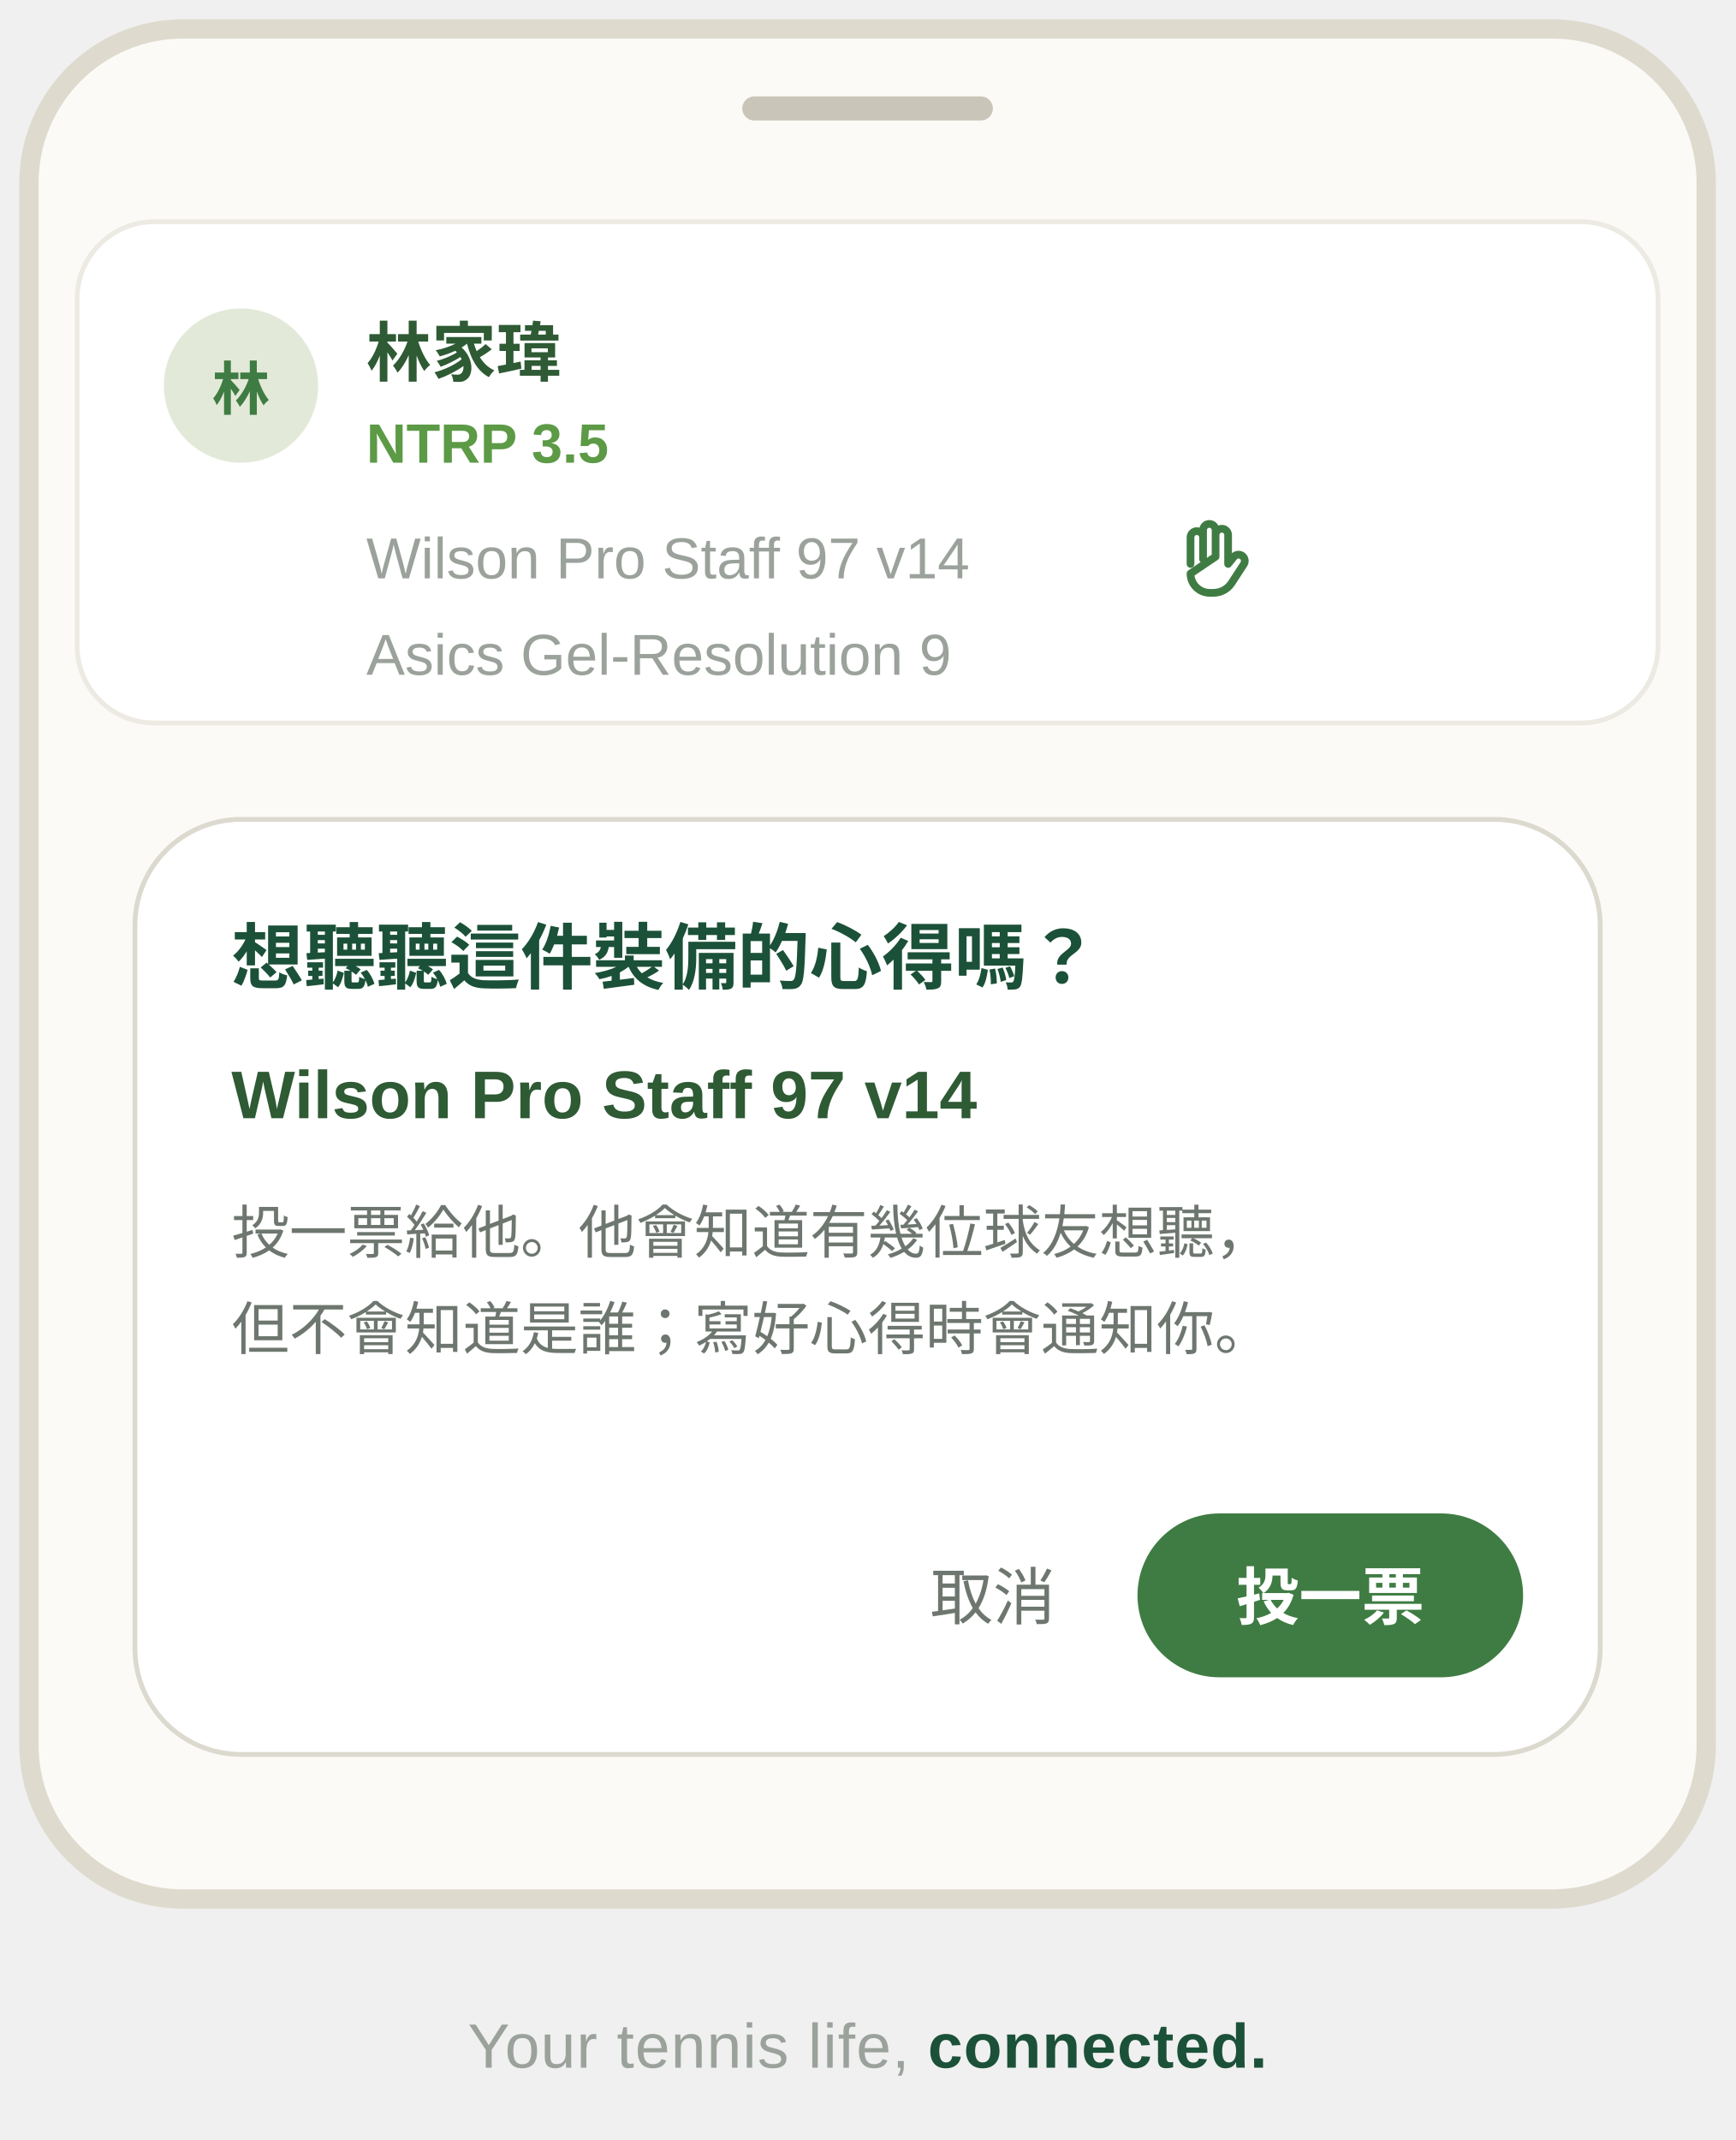
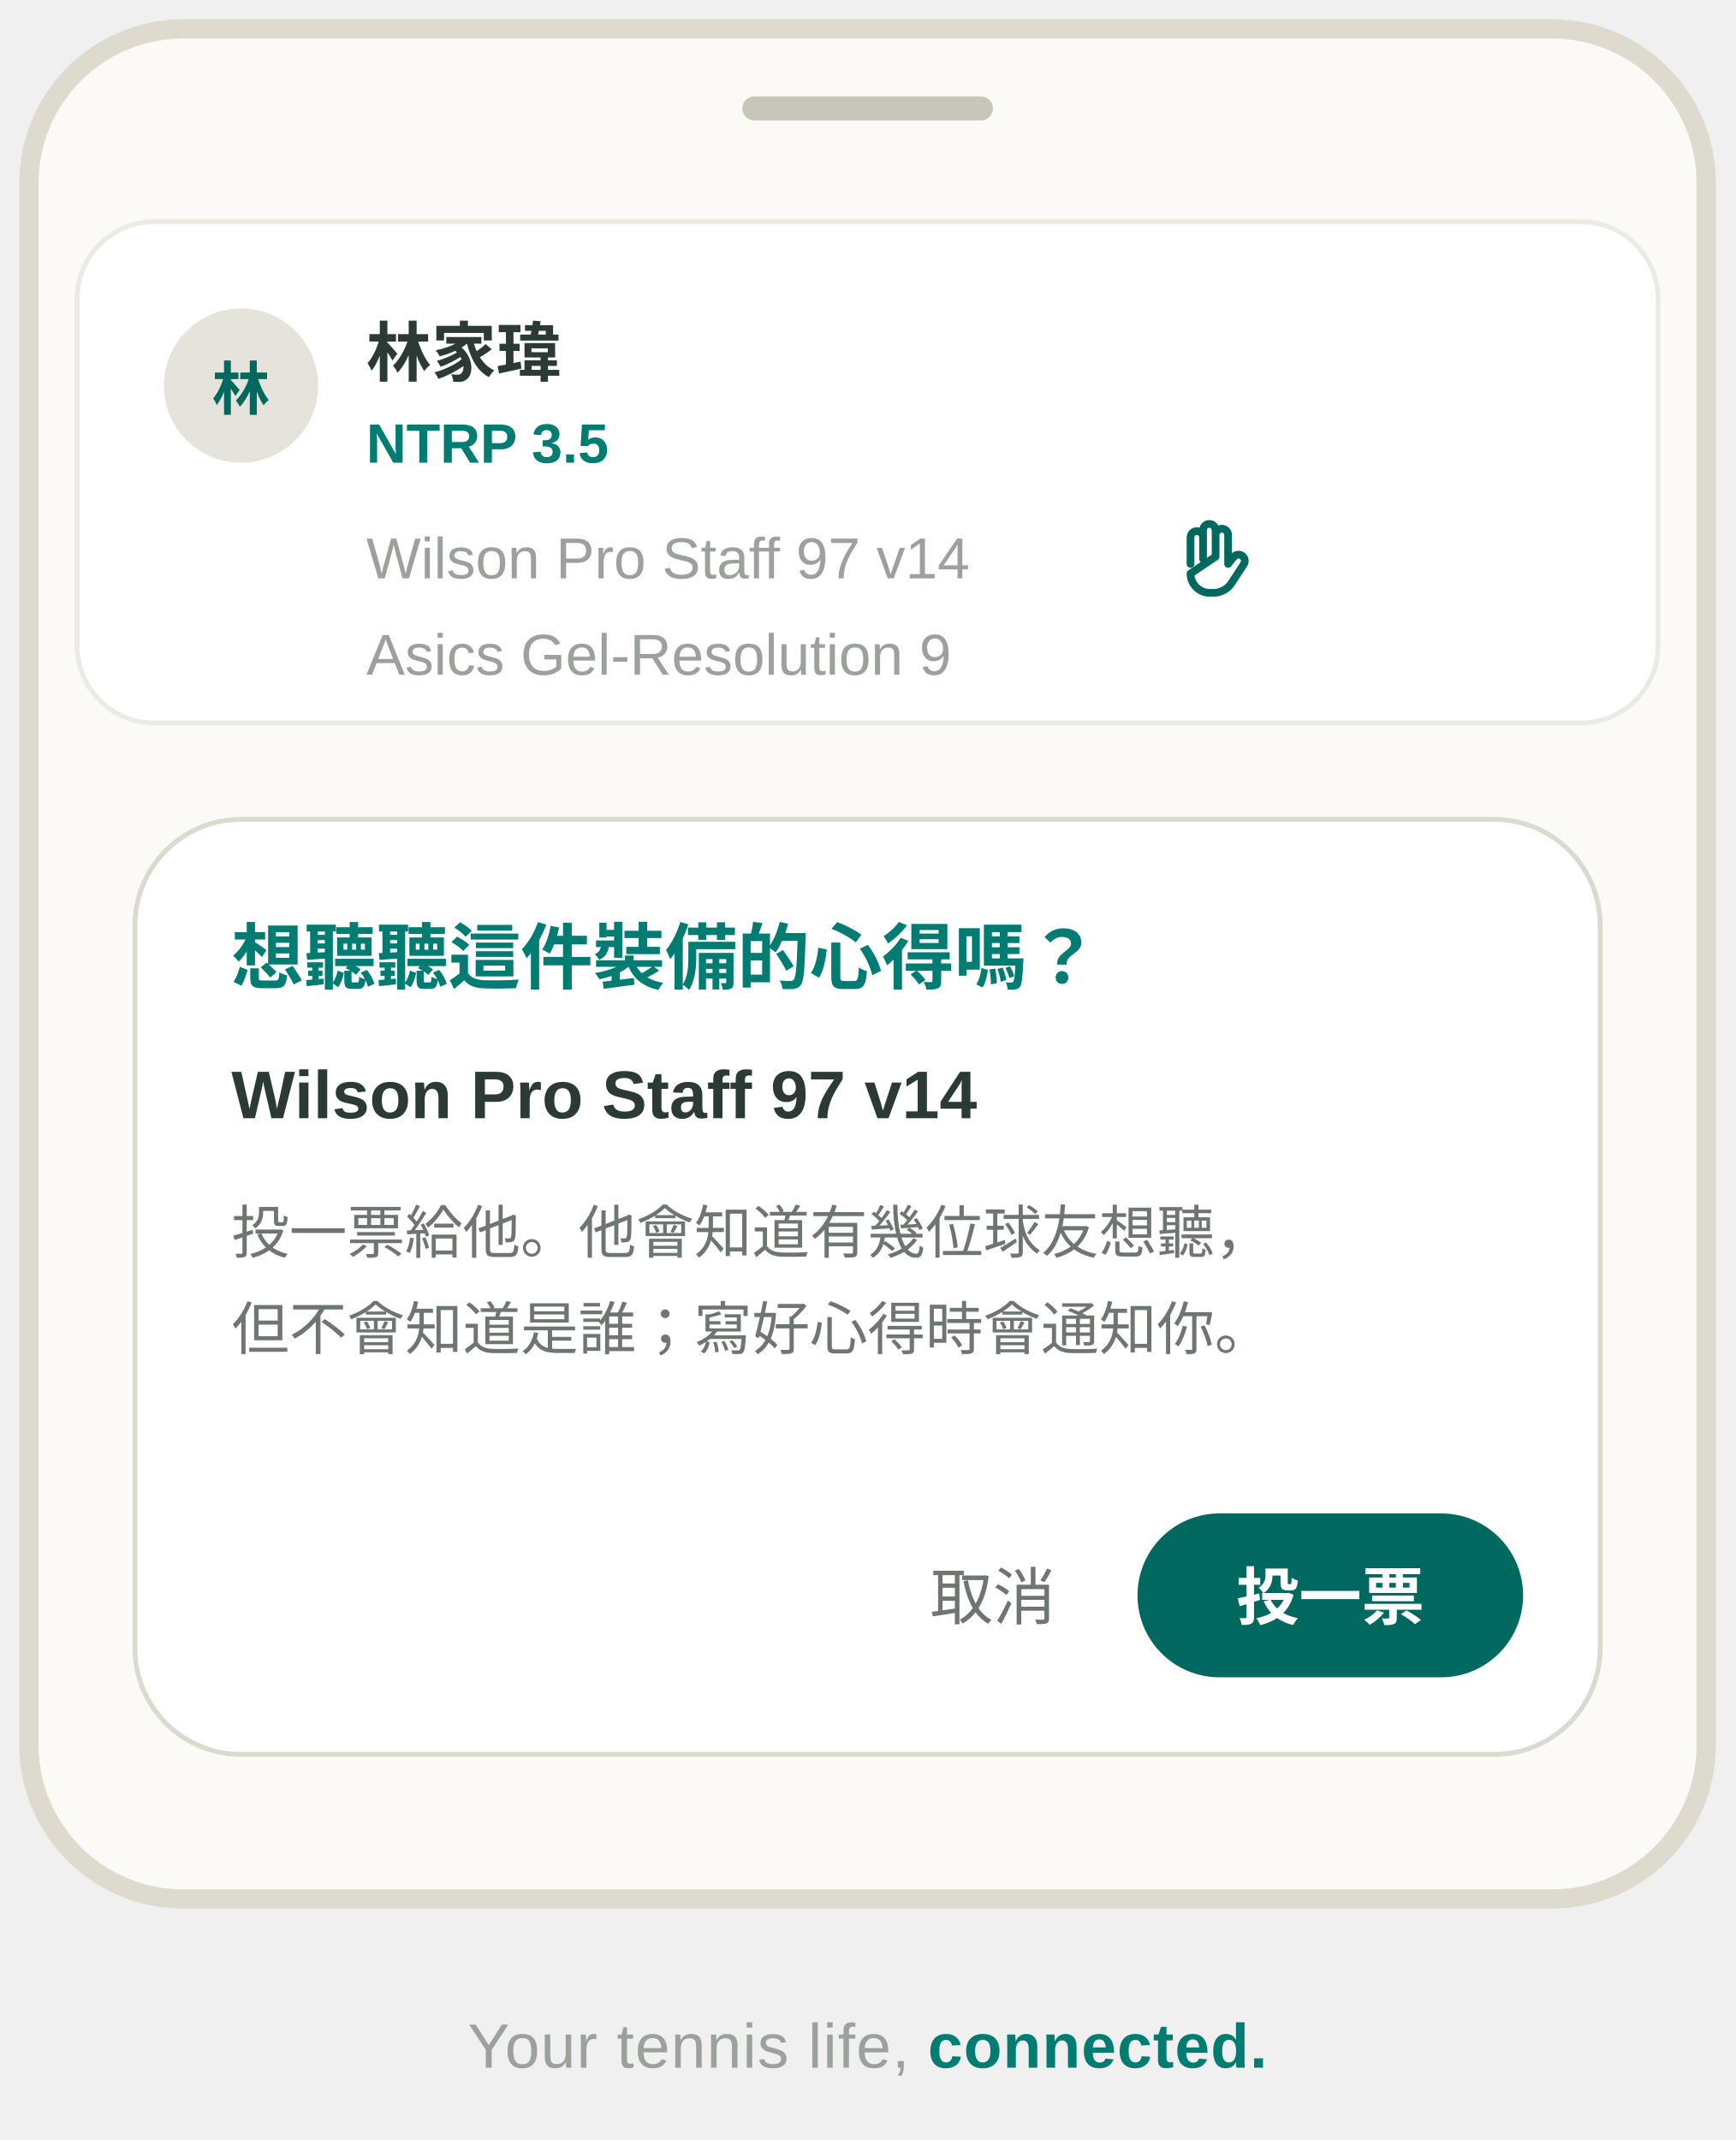
<svg xmlns="http://www.w3.org/2000/svg" viewBox="0 0 360 444" font-family="-apple-system, BlinkMacSystemFont, 'Segoe UI', 'PingFang TC', 'Noto Sans TC', 'Helvetica Neue', Arial, sans-serif">
  <rect x="4" y="4" width="352" height="392" rx="34" fill="#DEDACE" />
  <rect x="8" y="8" width="344" height="384" rx="30" fill="#FBFAF6" />
  <rect x="154" y="20" width="52" height="5" rx="2.5" fill="#C9C5B8" />
  <rect x="16" y="46" width="328" height="104" rx="16" fill="#FFFFFF" stroke="#ECEAE2" />
-   <circle cx="50" cy="80" r="16" fill="#E3E9D8" />
-   <text x="50" y="85" font-size="12" fill="#3F7C43" font-weight="800" text-anchor="middle">林</text>
-   <text x="76" y="78" font-size="13.5" fill="#2E5A34" font-weight="700">林家瑋</text>
-   <text x="76" y="96" font-size="11.5" fill="#5C9A46" font-weight="700">NTRP 3.5</text>
+   <circle cx="50" cy="80" r="16" fill="#E6E3DA" />
+   <text x="50" y="85" font-size="12" fill="#00695F" font-weight="800" text-anchor="middle">林</text>
+   <text x="76" y="78" font-size="13.5" fill="#2B3A33" font-weight="700">林家瑋</text>
+   <text x="76" y="96" font-size="11.5" fill="#007C72" font-weight="700">NTRP 3.5</text>
  <text x="76" y="120" font-size="12" fill="#9BA29B">Wilson Pro Staff 97 v14</text>
  <text x="76" y="140" font-size="12" fill="#9BA29B">Asics Gel-Resolution 9</text>
-   <g transform="translate(244 108)" fill="none" stroke="#3F7C43" stroke-width="1.6" stroke-linecap="round" stroke-linejoin="round">
+   <g transform="translate(244 108)" fill="none" stroke="#00695F" stroke-width="1.6" stroke-linecap="round" stroke-linejoin="round">
    <path d="M3 9 V3.5 a1.3 1.3 0 0 1 2.6 0 V8 M5.6 7 V2 a1.3 1.3 0 0 1 2.6 0 V7.5 M8.2 7.5 V3 a1.3 1.3 0 0 1 2.6 0 V9 l1.3-1.6 a1.3 1.3 0 0 1 2 1.6 l-2.6 4 a4.5 4.5 0 0 1-3.8 2 H7 a4 4 0 0 1-4-4 Z" />
  </g>
  <rect x="28" y="170" width="304" height="194" rx="22" fill="#FFFFFF" stroke="#DCD9CF" />
-   <text x="48" y="204" font-size="15" fill="#1B5138" font-weight="800">想聽聽這件裝備的心得嗎？</text>
-   <text x="48" y="232" font-size="14" fill="#2E5A34" font-weight="700">Wilson Pro Staff 97 v14</text>
+   <text x="48" y="204" font-size="15" fill="#007C72" font-weight="800">想聽聽這件裝備的心得嗎？</text>
+   <text x="48" y="232" font-size="14" fill="#2B3A33" font-weight="700">Wilson Pro Staff 97 v14</text>
  <text x="48" y="260" font-size="12" fill="#6E776F">投一票給他。他會知道有幾位球友想聽，</text>
  <text x="48" y="280" font-size="12" fill="#6E776F">但不會知道是誰；寫好心得時會通知你。</text>
  <text x="206" y="336" font-size="13" fill="#6E776F" text-anchor="middle">取消</text>
-   <rect x="236" y="314" width="80" height="34" rx="17" fill="#3F7C43" />
+   <rect x="236" y="314" width="80" height="34" rx="17" fill="#00695F" />
  <text x="276" y="336" font-size="13" fill="#FFFFFF" font-weight="800" text-anchor="middle">投一票</text>
-   <text x="180" y="429" font-size="13" text-anchor="middle" fill="#9BA29B" letter-spacing="0.2">Your tennis life, <tspan fill="#1B5138" font-weight="800">connected.</tspan>
+   <text x="180" y="429" font-size="13" text-anchor="middle" fill="#9BA29B" letter-spacing="0.2">Your tennis life, <tspan fill="#007C72" font-weight="800">connected.</tspan>
  </text>
</svg>
